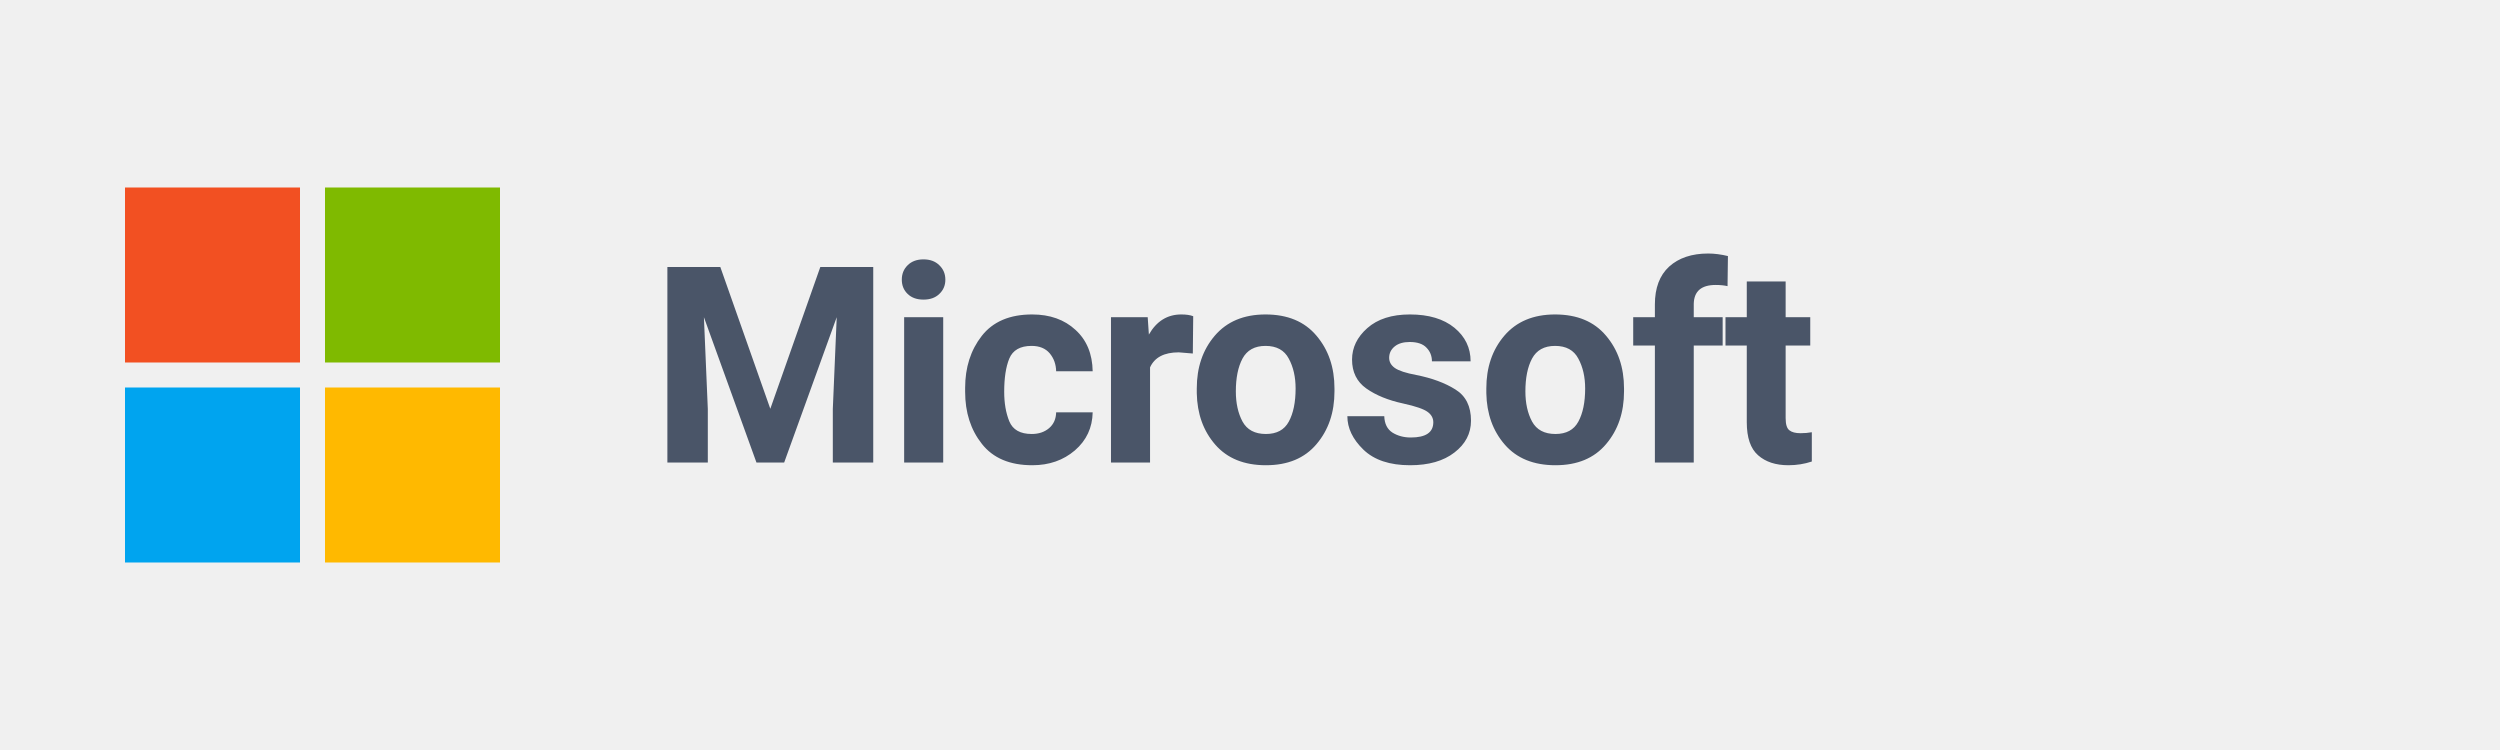
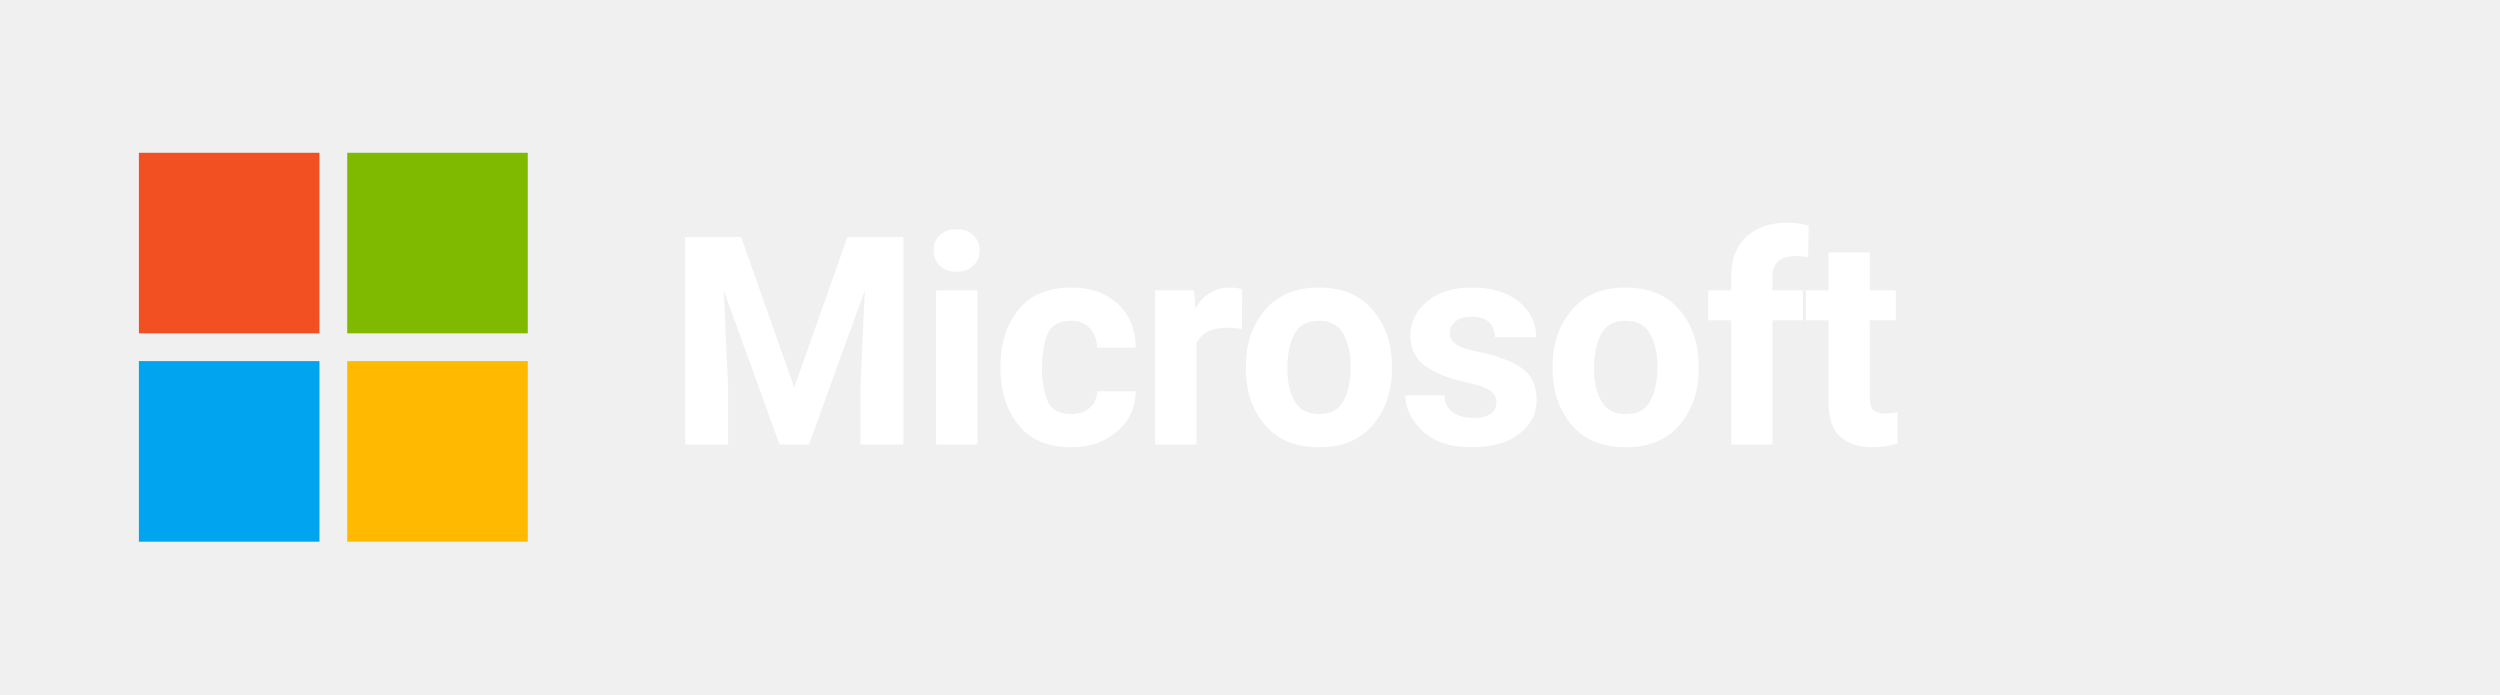
- <svg xmlns="http://www.w3.org/2000/svg" viewBox="0 0 200 60" width="200" height="60">
-   <g transform="translate(10, 15)">
-     <rect x="0" y="0" width="14" height="14" fill="#F25022" />
-     <rect x="16" y="0" width="14" height="14" fill="#7FBA00" />
-     <rect x="0" y="16" width="14" height="14" fill="#00A4EF" />
-     <rect x="16" y="16" width="14" height="14" fill="#FFB900" />
+ <svg xmlns="http://www.w3.org/2000/svg" viewBox="0 0 180 50" width="180" height="50" fill="none">
+   <g transform="translate(10, 11)">
+     <rect x="0" y="0" width="13" height="13" fill="#F25022" />
+     <rect x="15" y="0" width="13" height="13" fill="#7FBA00" />
+     <rect x="0" y="15" width="13" height="13" fill="#00A4EF" />
+     <rect x="15" y="15" width="13" height="13" fill="#FFB900" />
  </g>
-   <text x="52" y="37" font-family="-apple-system, BlinkMacSystemFont, 'Segoe UI', Roboto, Helvetica, Arial, sans-serif" font-size="22" font-weight="600" fill="#4A5568" letter-spacing="-0.3">Microsoft</text>
+   <text x="48" y="32" font-family="-apple-system, BlinkMacSystemFont, 'Segoe UI', Roboto, Helvetica, Arial, sans-serif" font-size="21" font-weight="600" fill="#FFFFFF" letter-spacing="-0.3">Microsoft</text>
</svg>
